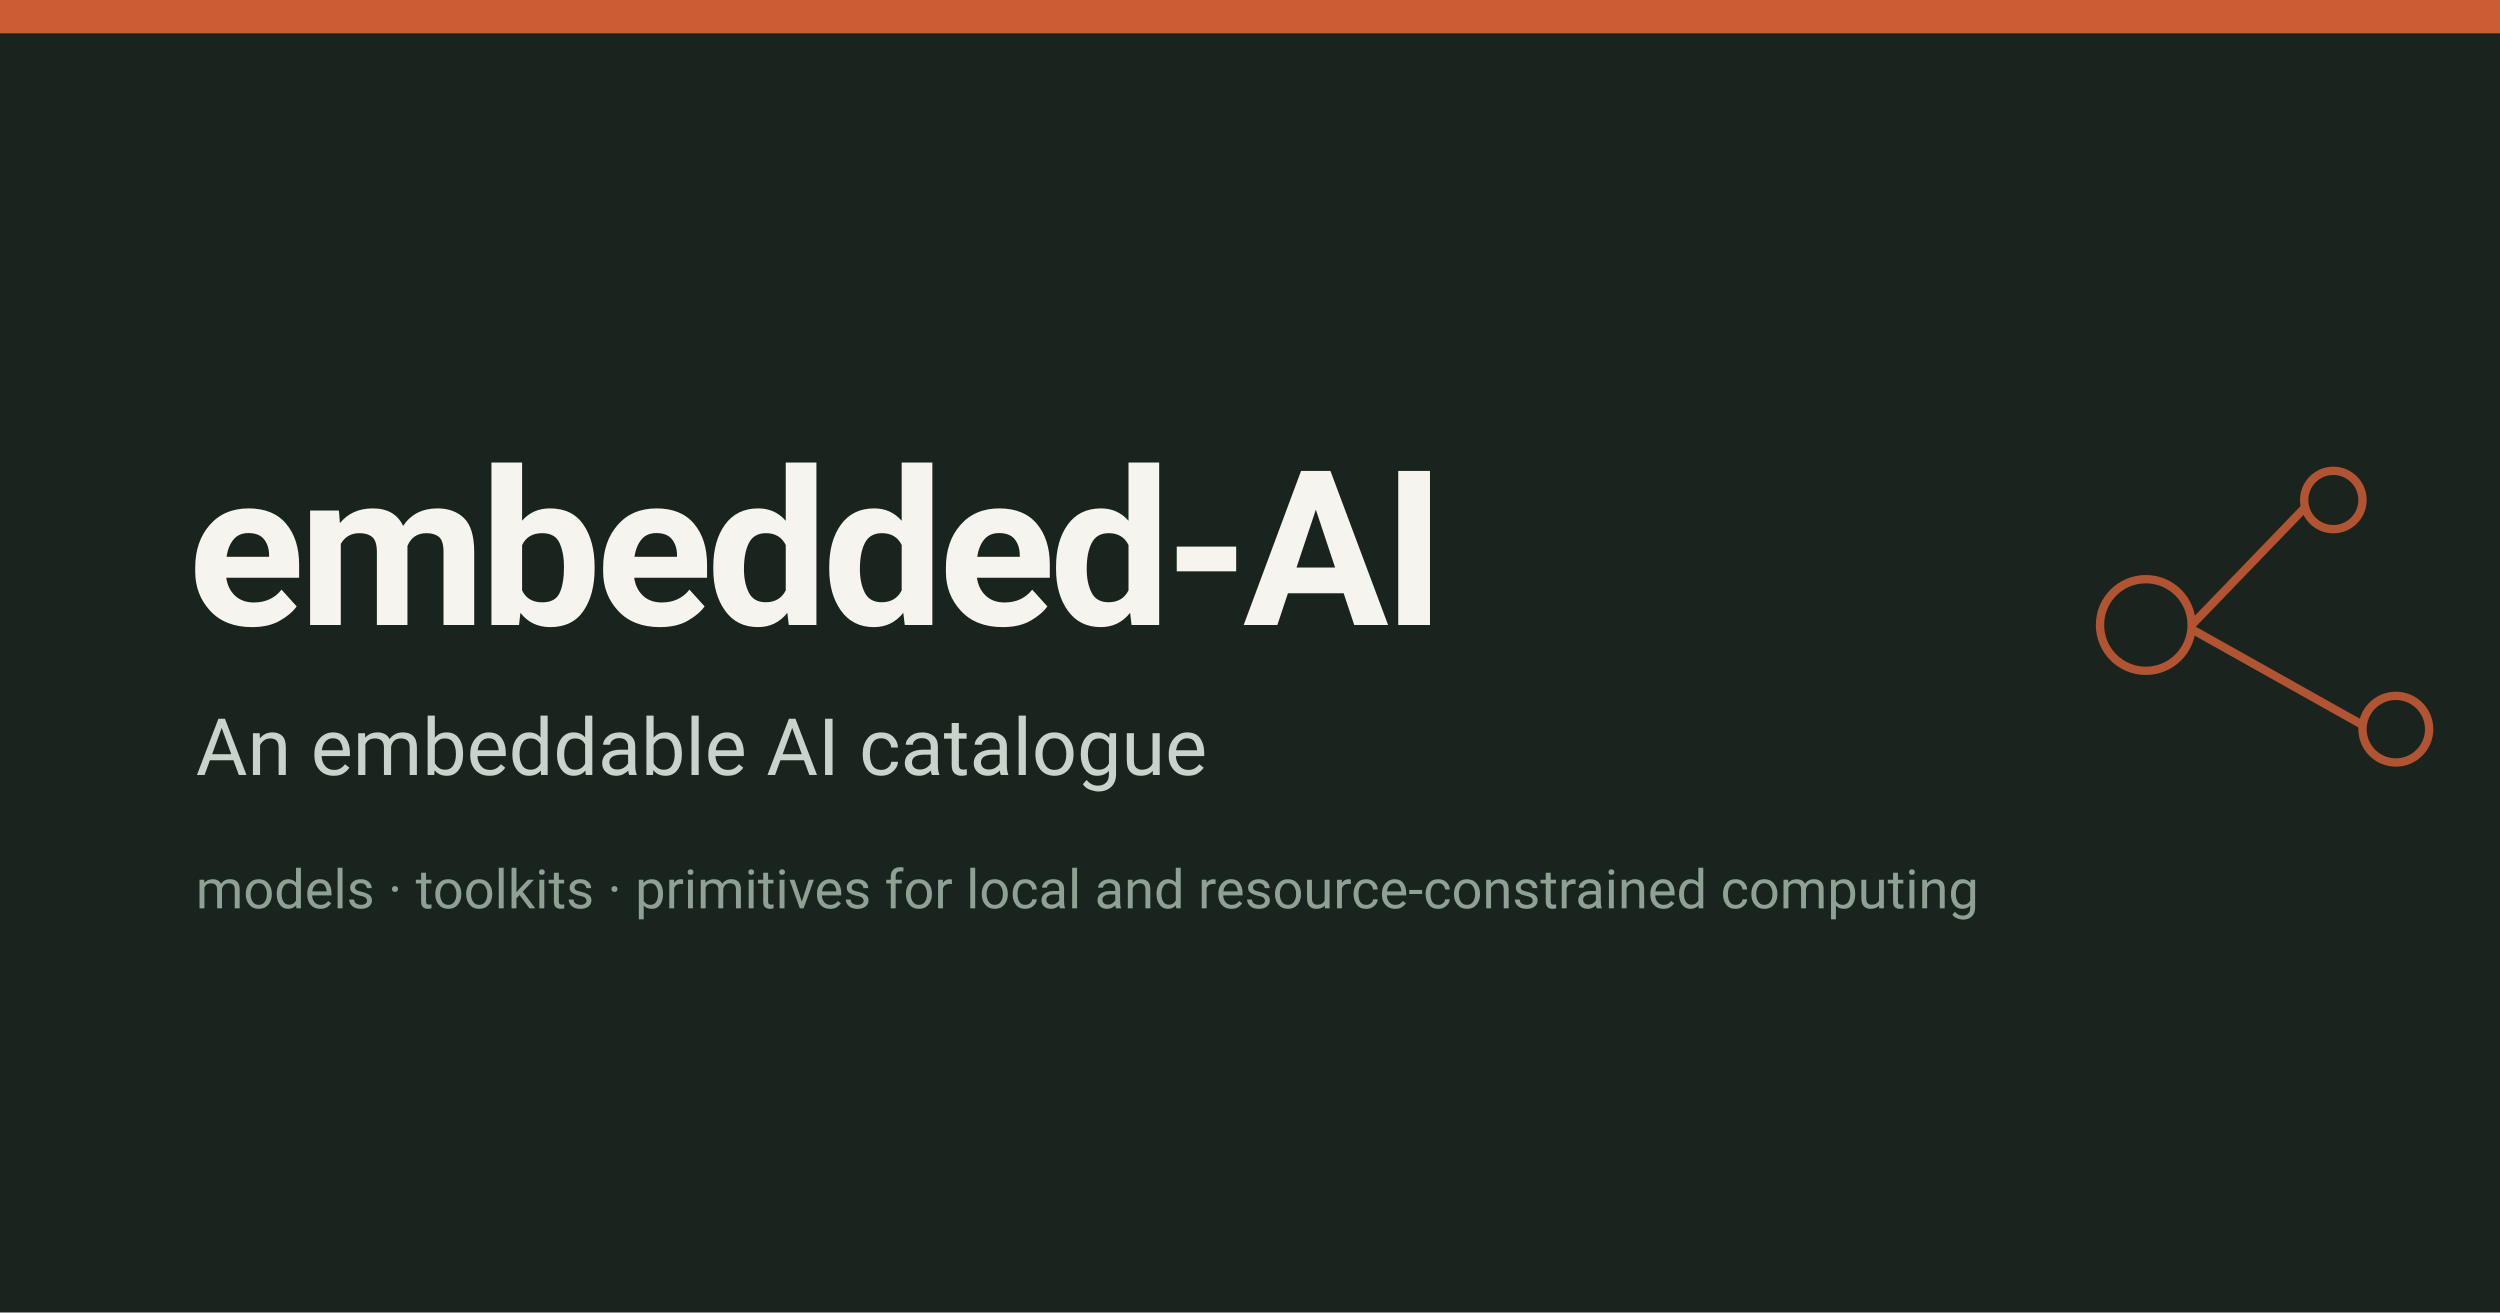
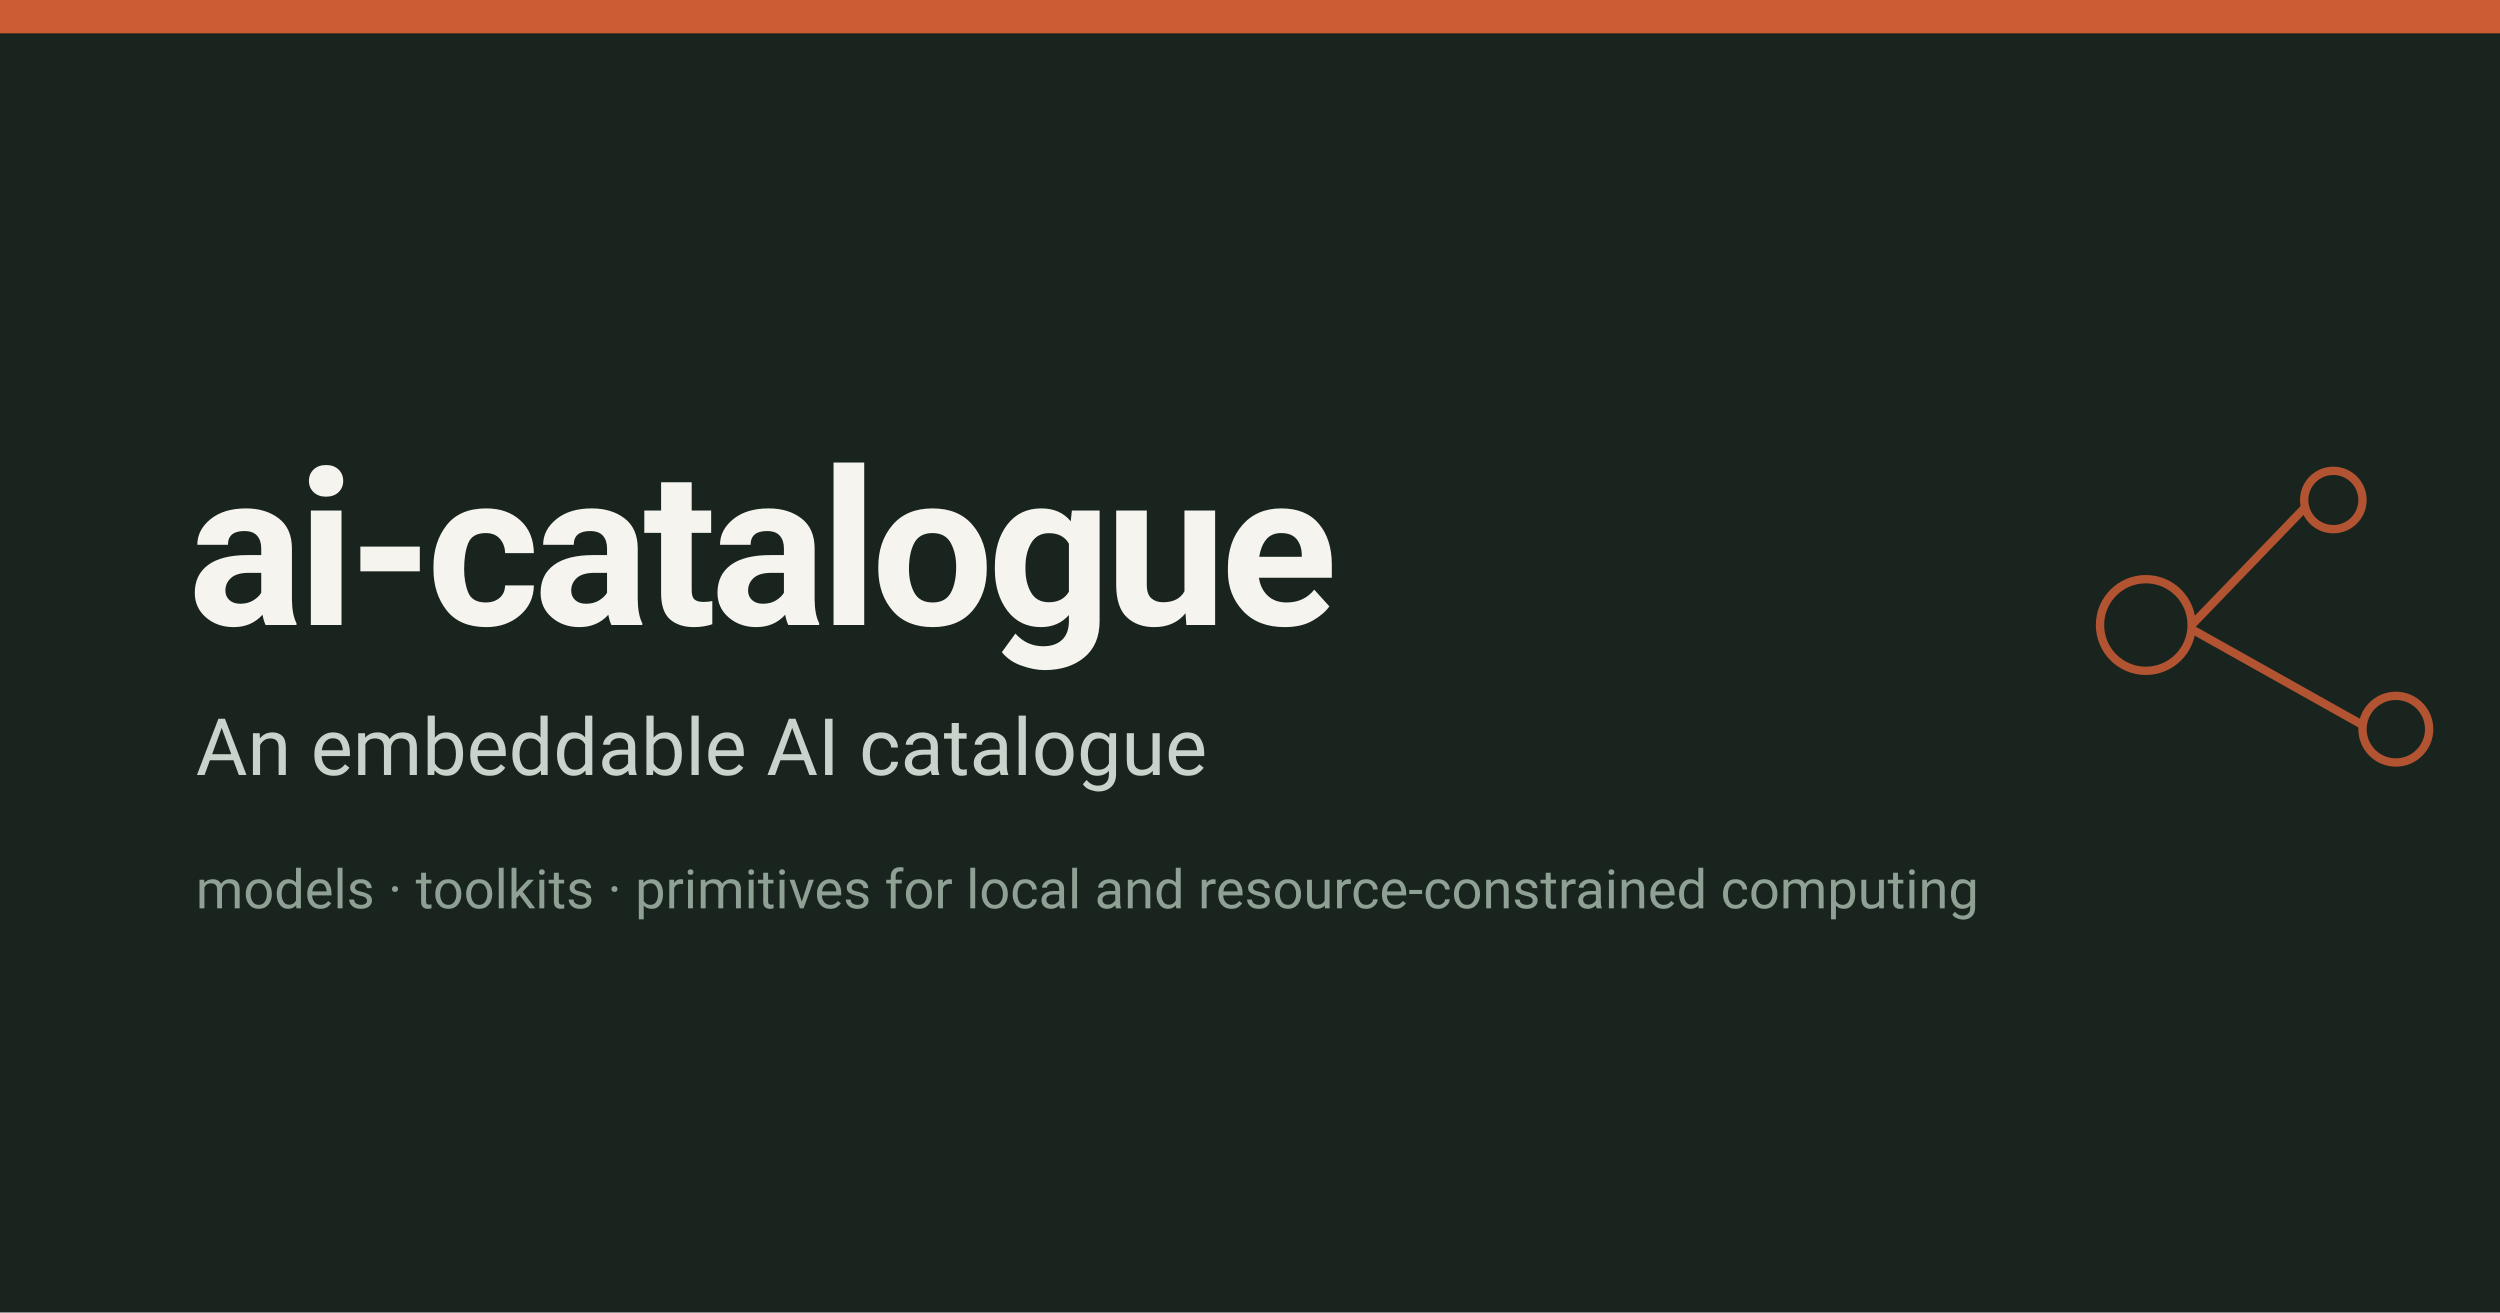
- <svg xmlns="http://www.w3.org/2000/svg" viewBox="0 0 1200 630" role="img" aria-label="embedded-AI">
+ <svg xmlns="http://www.w3.org/2000/svg" viewBox="0 0 1200 630" role="img" aria-label="ai-catalogue">
  <rect width="1200" height="630" fill="#19241f" />
  <rect width="1200" height="16" fill="#cc5c34" />
  <g font-family="ui-sans-serif, system-ui, -apple-system, 'Segoe UI', Roboto, sans-serif">
-     <text x="90" y="300" font-size="104" font-weight="700" letter-spacing="-3" fill="#f5f4ee">embedded-AI</text>
+     <text x="90" y="300" font-size="104" font-weight="700" letter-spacing="-3" fill="#f5f4ee">ai-catalogue</text>
    <text x="94" y="372" font-size="38" fill="#c9d3cb">An embeddable AI catalogue</text>
    <text x="94" y="436" font-size="26" fill="#8fa094">models · toolkits · primitives for local and resource-constrained computing</text>
  </g>
  <g stroke="#cc5c34" stroke-width="4" fill="none" opacity="0.85">
    <circle cx="1030" cy="300" r="22" />
    <circle cx="1120" cy="240" r="14" />
    <circle cx="1150" cy="350" r="16" />
    <path d="M1052 300 L1106 244 M1052 302 L1134 348" />
  </g>
</svg>
